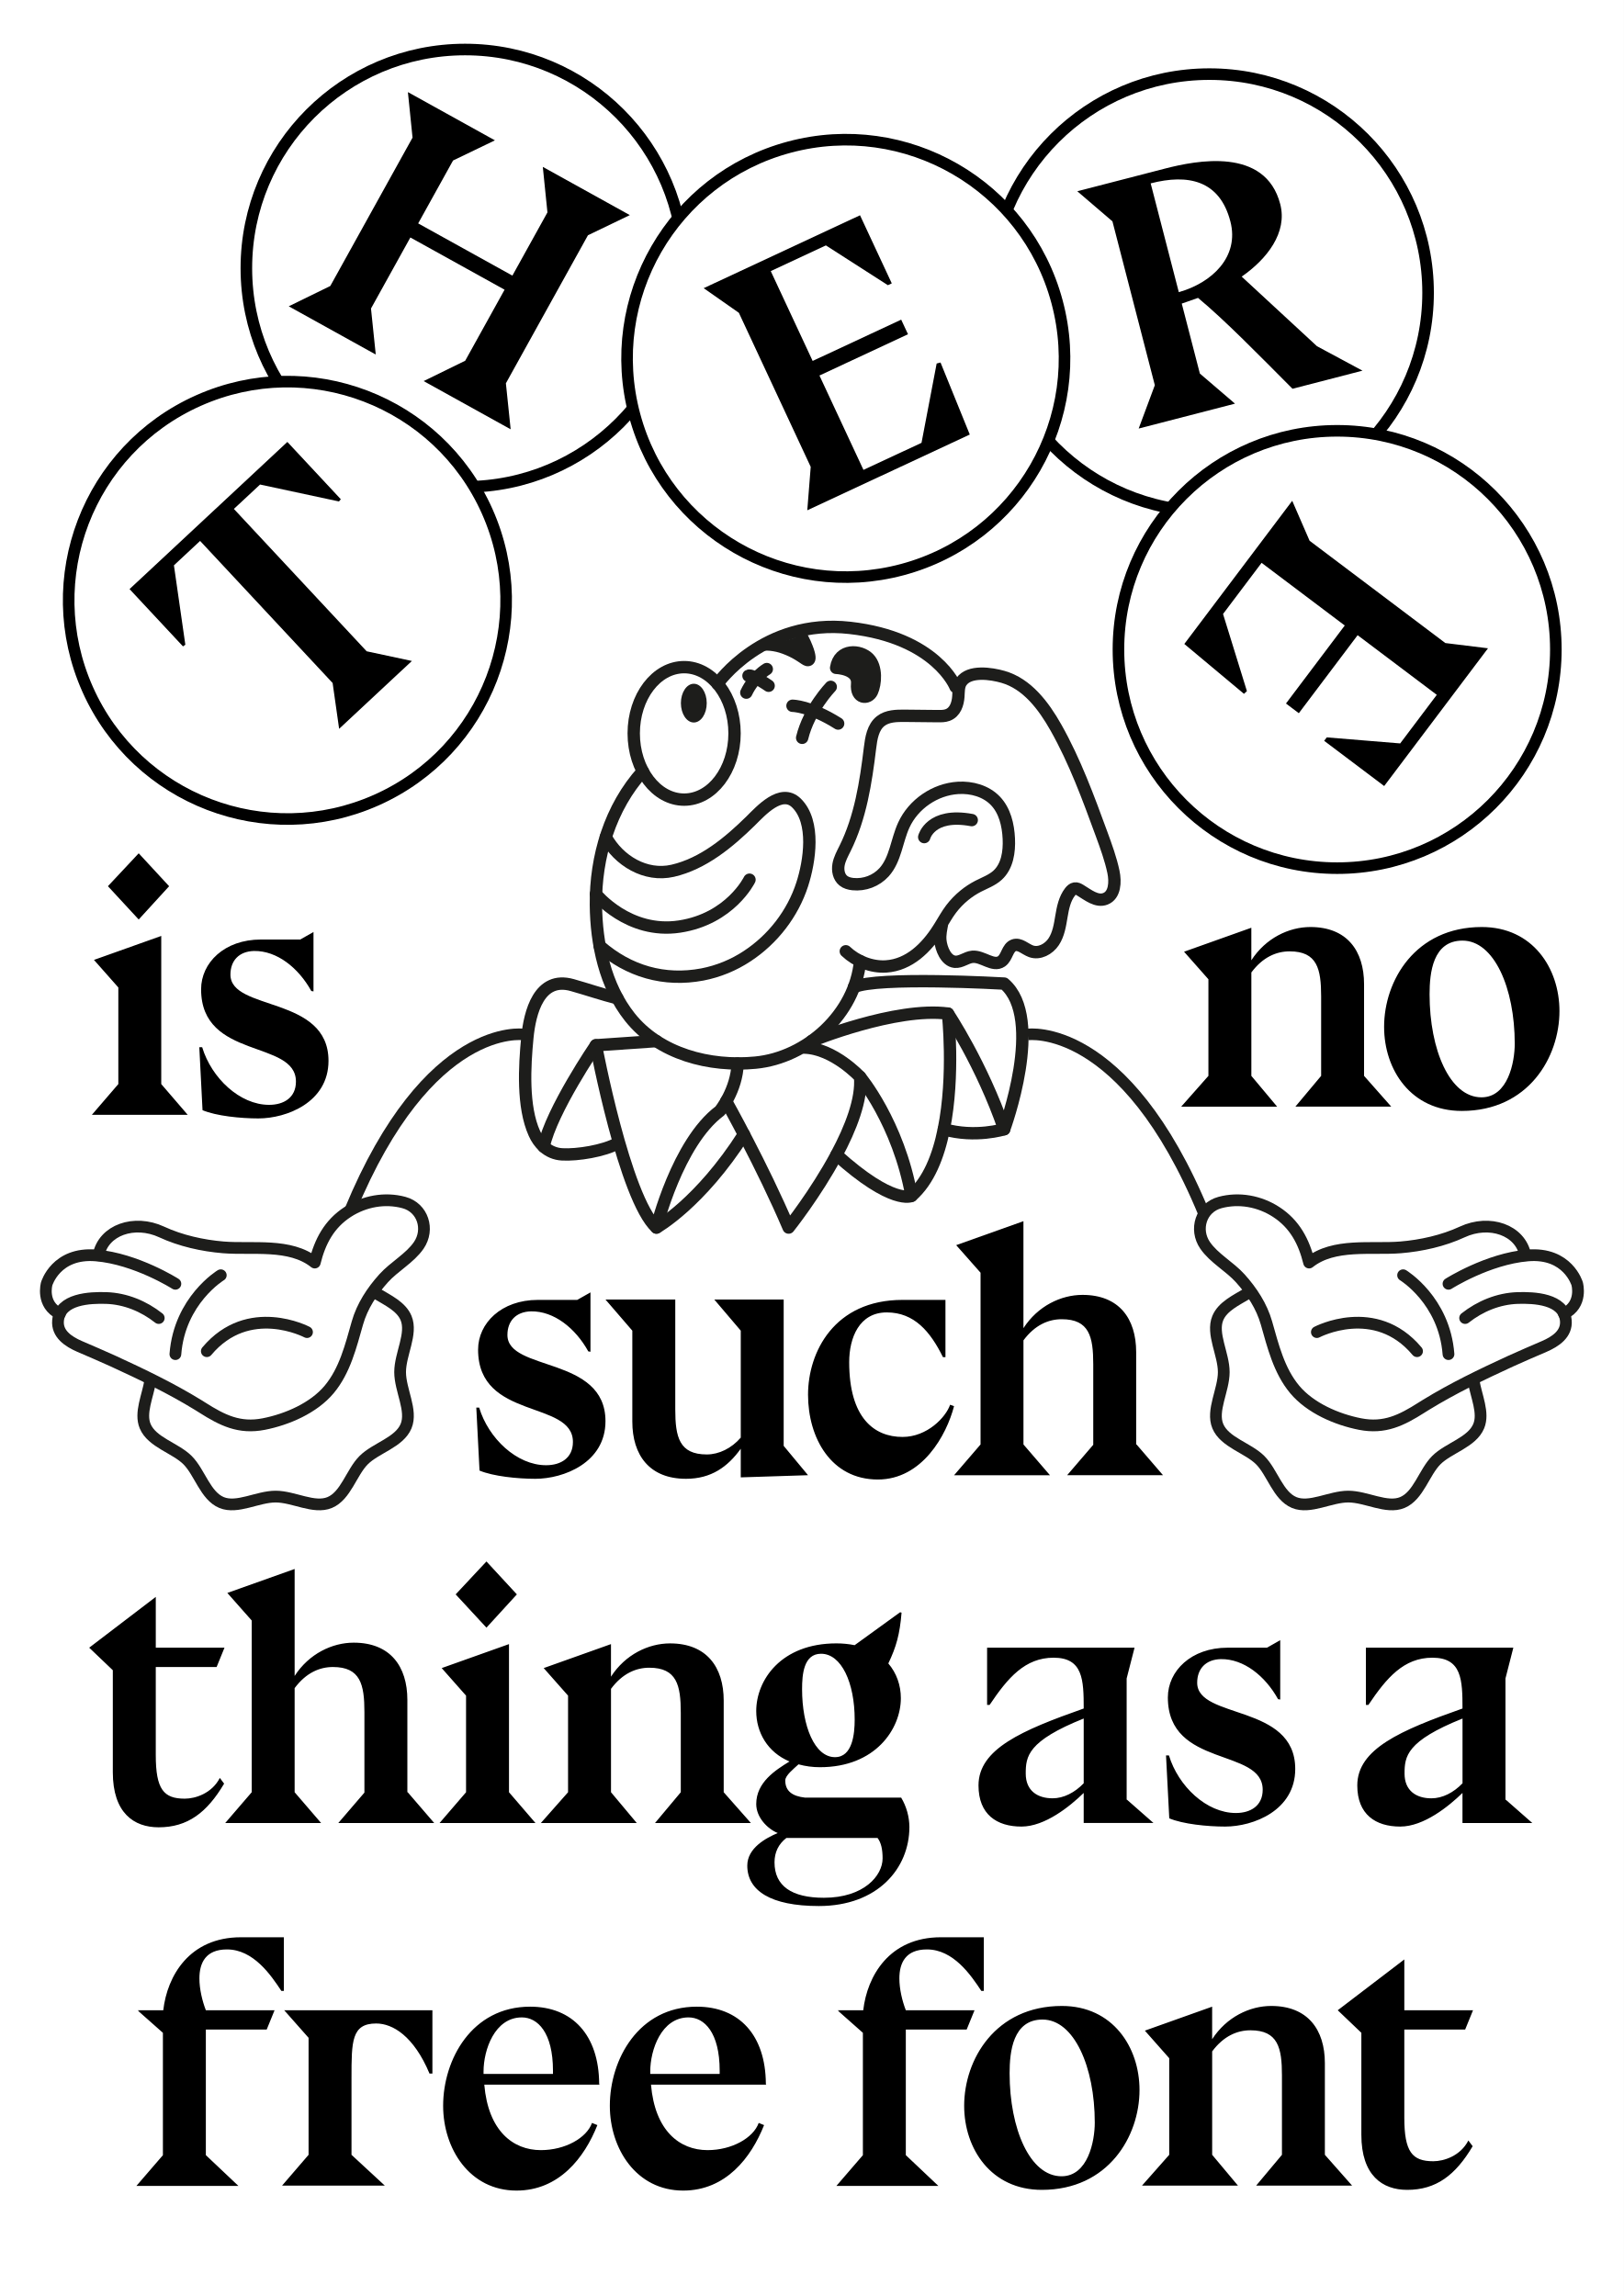
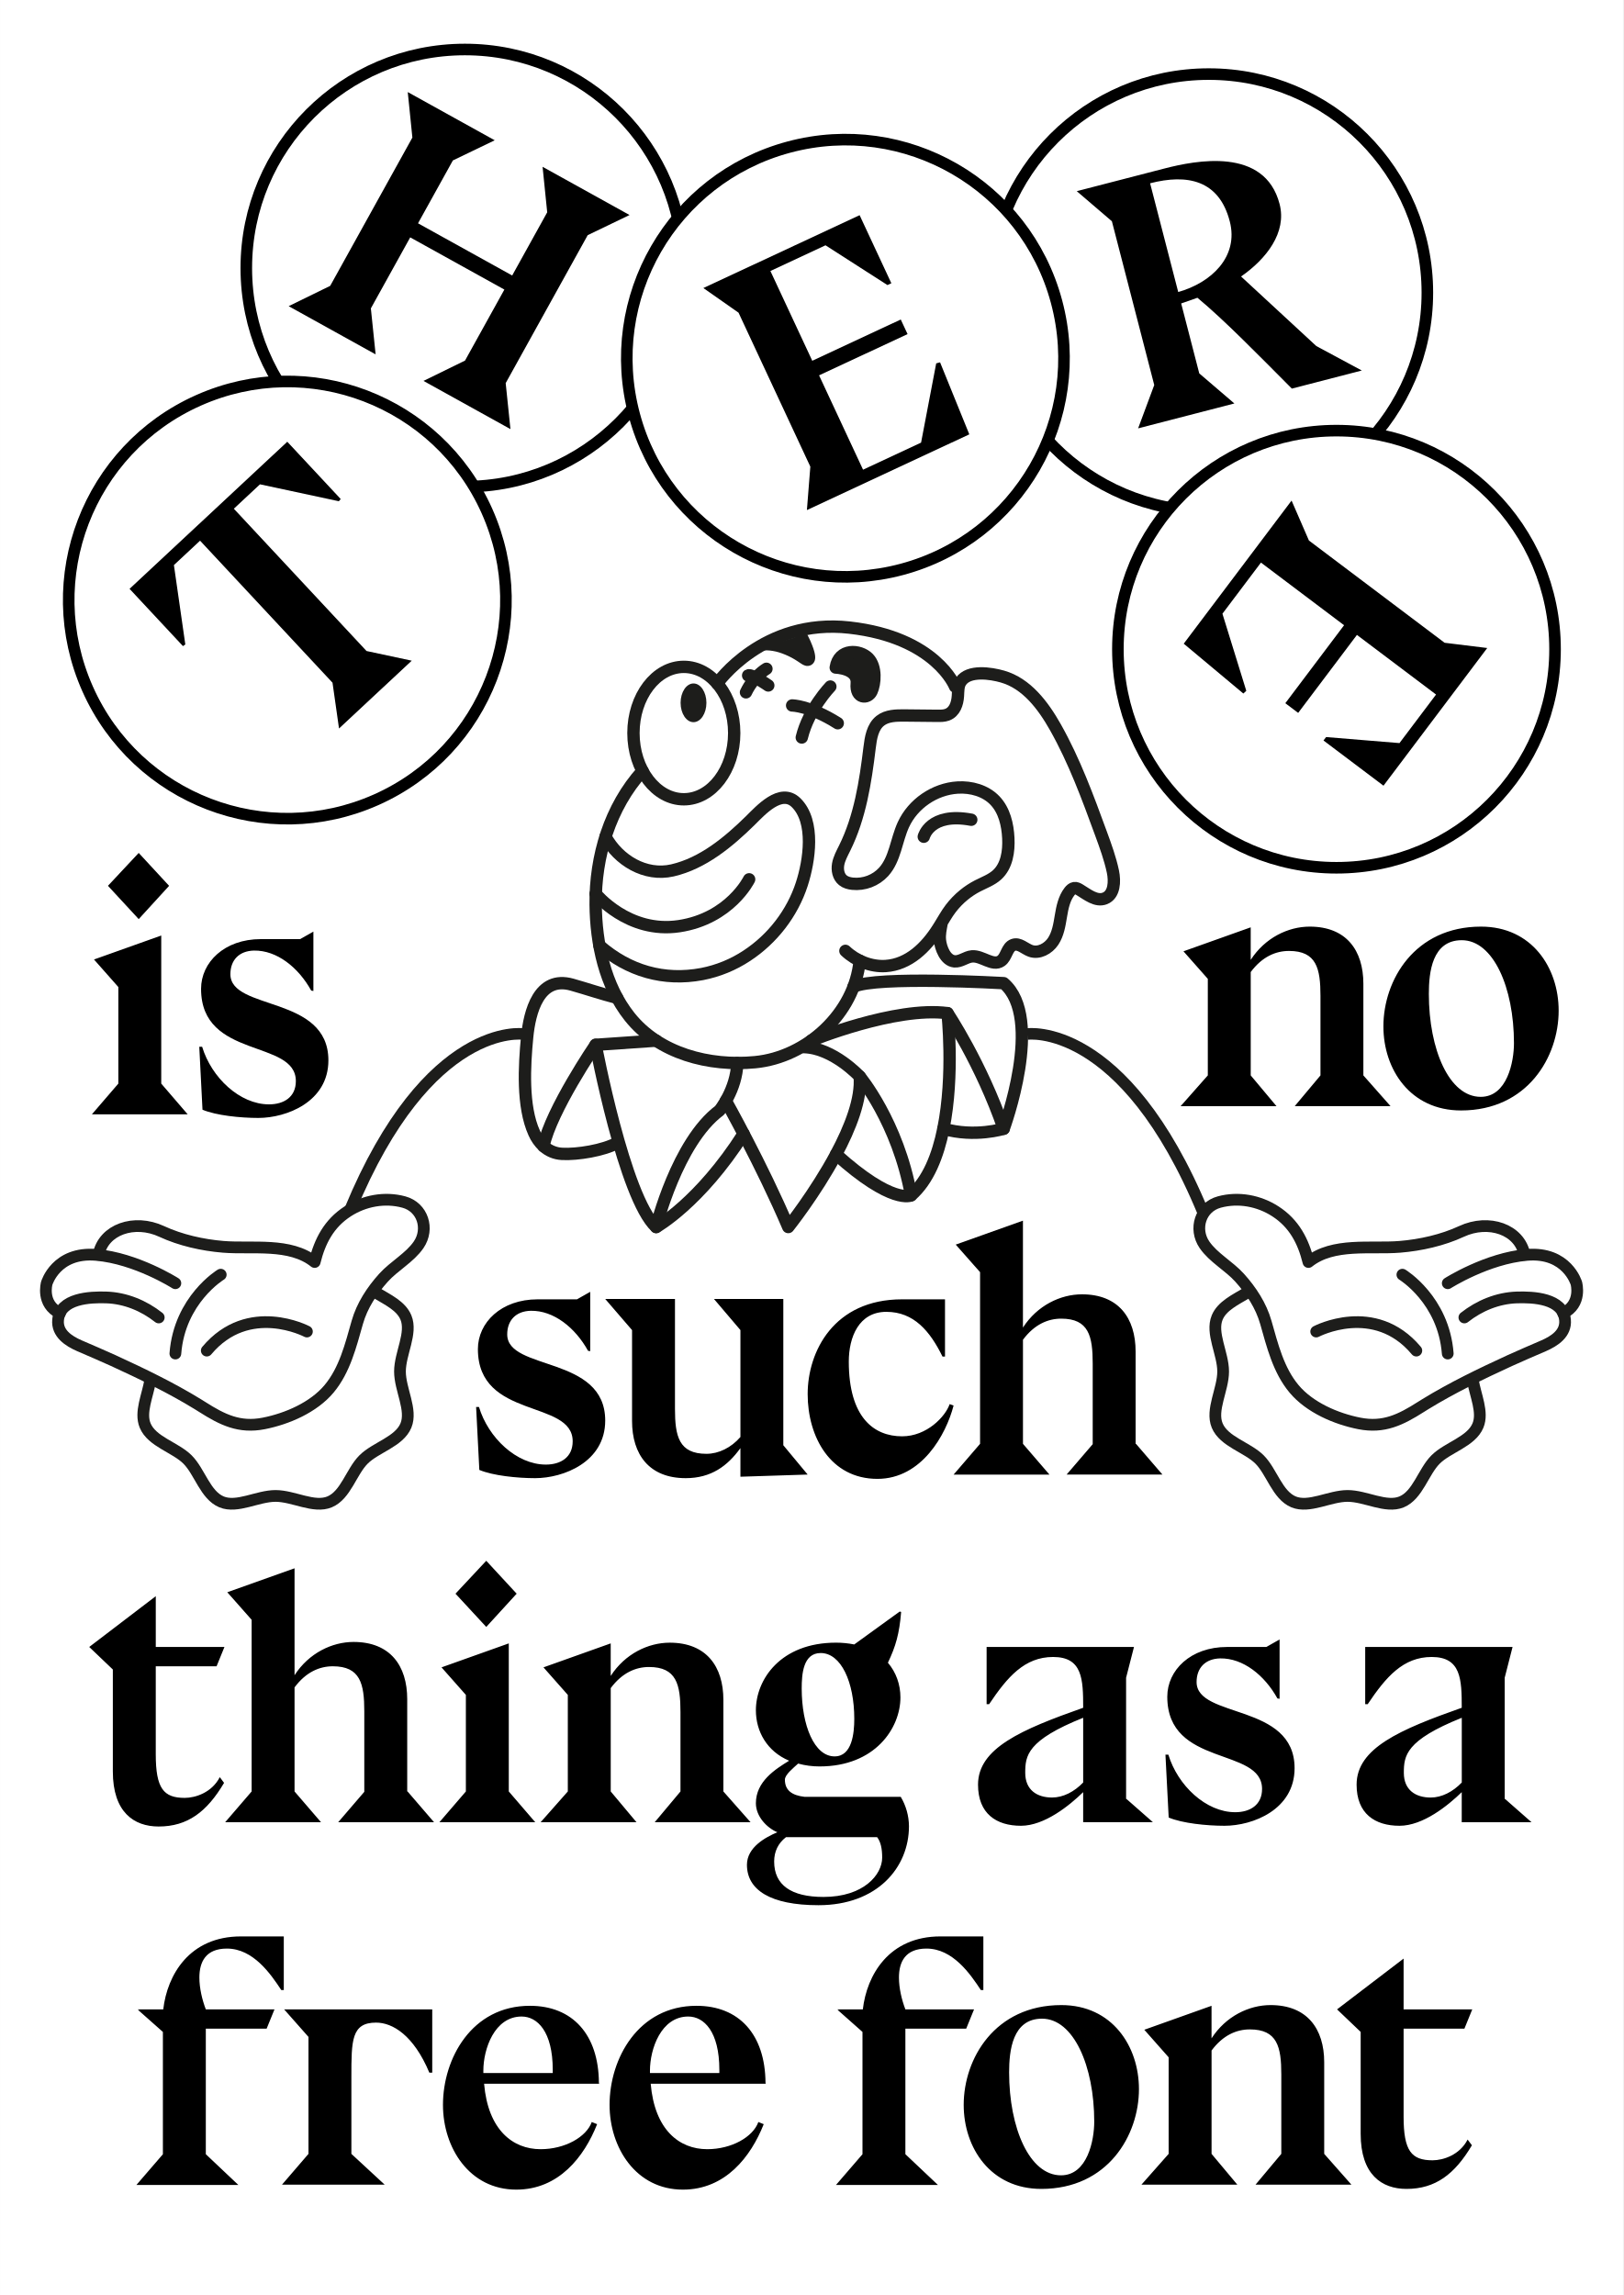
- <svg xmlns="http://www.w3.org/2000/svg" viewBox="0 0 3000 4242.42">
+ <svg xmlns="http://www.w3.org/2000/svg" width="3000" height="4242" viewBox="0 0 3000 4242.42">
  <rect width="3000" height="4242.42" fill="#fff" />
  <path d="M859.17,899.58c223.14,0,404-180.9,404-404s-180.9-404-404-404-404,180.89-404,404,180.89,404,404,404" fill="#fff" />
  <path d="M2234.26,945c223.14,0,404-180.9,404-404s-180.9-404-404-404-404,180.89-404,404,180.9,404,404,404" fill="#fff" />
  <circle cx="859.17" cy="495.54" r="404.04" fill="none" stroke="#000" stroke-width="21.38" />
  <polygon points="934.6 708.22 1086.2 434.71 1163.55 397.46 1002.8 308.35 1011.35 392.47 946.61 509.27 772.56 412.79 836.98 296.57 914.33 259.31 753.58 170.21 762.13 254.32 610.21 528.41 533.44 565.98 694.19 655.09 685.38 570.07 758.13 438.81 932.18 535.29 859.43 666.55 782.66 704.13 943.41 793.23 934.6 708.22" />
  <circle cx="2234.26" cy="540.99" r="404.04" fill="none" stroke="#000" stroke-width="21.38" />
  <path d="M695.31,1478.36c203.85-90.76,295.53-329.59,204.77-533.44S570.49,649.38,366.63,740.14,71.1,1069.72,161.86,1273.58s329.59,295.54,533.45,204.77" fill="#fff" />
  <path d="M2470.29,1604.12c223.15,0,404-180.9,404-404s-180.89-404-404-404-404,180.89-404,404,180.9,404,404,404" fill="#fff" />
  <path d="M1667.12,1052.47c215.54-57.76,343.45-279.31,285.7-494.85S1673.51,214.18,1458,271.94s-343.46,279.3-285.7,494.84,279.3,343.45,494.85,285.7" fill="#fff" />
  <path d="M695.31,1478.36c203.85-90.76,295.53-329.59,204.77-533.44S570.49,649.38,366.63,740.14,71.1,1069.72,161.86,1273.58,491.45,1569.12,695.31,1478.36Z" fill="none" stroke="#000" stroke-width="21.38" />
  <polygon points="338.07 1194.37 342.39 1191.25 321.32 1044.57 369.67 999.48 614.5 1262.03 626.52 1346.65 760.93 1221.3 677.36 1203.41 432.08 940.38 480.43 895.29 626.22 926.57 629.63 922.48 530.89 816.59 239.33 1088.48 338.07 1194.37" />
  <circle cx="2470.29" cy="1200.08" r="404.04" fill="none" stroke="#000" stroke-width="21.38" />
  <path d="M1667.12,1052.47c215.54-57.76,343.45-279.31,285.7-494.85S1673.51,214.18,1458,271.94s-343.46,279.3-285.7,494.84S1451.57,1110.22,1667.12,1052.47Z" fill="none" stroke="#000" stroke-width="21.38" />
  <polygon points="1737.56 669.81 1730.41 671.69 1702.45 818.22 1595.2 868.24 1513.89 693.87 1677.47 617.59 1664.89 590.63 1501.32 666.91 1423.92 500.94 1525.78 453.44 1640.31 526.96 1647.5 523.61 1588.83 397.78 1300.02 532.45 1365.03 578 1497.74 862.62 1491.41 942.89 1791.6 802.91 1737.56 669.81" />
  <polygon points="2298.16 1282.02 2303.59 1277 2259.49 1134.49 2330.71 1039.98 2484.36 1155.77 2375.74 1299.91 2399.5 1317.81 2508.12 1173.67 2654.37 1283.88 2586.74 1373.64 2451.1 1362.49 2446.32 1368.83 2557.2 1452.38 2748.98 1197.88 2670.19 1188.19 2419.39 999.19 2387.3 925.34 2187.96 1189.87 2298.16 1282.02" />
  <path d="M2701.87,1738c58.18,0,96.52,87.27,96.52,190.41,0,34.38-12.56,99.17-61.48,99.17-58.18,0-95.86-87.27-95.86-190.41,0-39.67,5.95-99.17,60.82-99.17M2881,1868.26c0-79.33-49.58-155.36-143.47-155.36-123,0-180.49,99.17-180.49,184.46,0,79.34,49.58,155.37,143.47,155.37,123,0,180.49-99.17,180.49-184.46m-310.73,176.52-50.25-56.86V1818.68c0-62.15-31.73-105.78-99.17-105.78-39.67,0-82.64,20.5-109.09,61.49v-60.16l-124.29,44.3,45,50.91v178.5l-50.25,56.86h177.18l-47.6-56.86V1796.86c21.16-28.43,46.28-39,70.74-39,50.91,0,58.18,32.4,58.18,83.3v146.77l-47.6,56.86h177.18Z" />
  <path d="M368.21,1935l5.95,116.36c25.12,10.58,70.08,15.21,103.14,15.21,52.23,0,129.58-29.75,129.58-106.44,0-121-181.15-91.24-181.15-159.33,0-25.78,15.87-43,43.64-43.63,42.31-.66,82,31.07,105.78,74l4,0.66V1722.1L554.65,1736H481.93c-67.43,0-110.41,43-110.41,91.9,0,130.9,175.2,92.56,175.2,170.57,0,29.75-22.48,43-49.58,43-54.21,0-106.44-49.59-123.63-106.44h-5.29ZM173.61,1773.66l45,50.91v178.51l-48.92,56.86H346.82l-48.92-56.86V1729.37Zm25.78-136.19L256.25,1699l56.2-61.49-56.2-60.82Z" />
  <path d="M1890.79,2256.42l-124.29,44.3,45,50.91V2669l-48.92,56.86h177.18L1890.79,2669V2476.58c21.16-28.43,46.28-39,70.74-39,50.91,0,58.18,32.4,58.18,83.3v148.75l-48.26,56.2h177.18L2099.7,2669H2099V2498.4c0-62.15-31.73-105.78-99.17-105.78-39.67,0-82.64,20.49-109.09,61.48V2256.42Zm-144.12,251.23V2401.87h-79.33c-126.28,0-174.54,96.53-174.54,175.2,0,79.34,42.31,156.69,128.92,156.69,82,0,126.94-82,140.82-135.53l-7.27-2.64c-7.93,23.14-42.31,59.5-87.93,59.5-52.23,0-98.51-35-98.51-138.18,0-45,18.51-91.9,69.42-91.9s80.66,35.7,103.8,82.64h4.63Zm-499.15-106.44H1118.6l49.58,57.52v167.93c0,62.15,31.73,105.78,99.17,105.78,46.94,0,77.35-22.48,101.15-55.54v52.89l124.29-4-45-54.21v-270.4H1319.59l48.92,57.52v197.68c-17.19,19.83-40.33,31.07-62.81,31.07-50.91,0-58.18-32.4-58.18-83.3v-203ZM879.94,2600.87l5.95,116.36C911,2727.81,956,2732.44,989,2732.44c52.23,0,129.58-29.75,129.58-106.44,0-121-181.15-91.24-181.15-159.33,0-25.78,15.87-43,43.64-43.64,42.31-.66,82,31.07,105.78,74l4,0.66V2388l-24.46,13.88H993.65c-67.43,0-110.41,43-110.41,91.9,0,130.9,175.2,92.56,175.2,170.57,0,29.75-22.48,43-49.58,43-54.21,0-106.44-49.58-123.63-106.44h-5.29Z" />
  <path d="M2594.39,3620.55l-123,93.88,43.63,41.65V3944.5c0,75.37,39,101.81,84.63,101.81,53.55,0,89.25-27.11,121-80.66l-7.93-10.58c-14.54,28.43-45,38.35-64.79,38.35-39,0-53.55-17.19-53.55-80.66V3750.13h112.39l14.54-35.7H2594.39v-93.88Zm-96.52,417.83-50.25-56.86V3812.27c0-62.15-31.73-105.78-99.17-105.78-39.67,0-82.64,20.49-109.09,61.48v-60.16l-124.29,44.3,45,50.91v178.51l-50.25,56.86H2287l-47.6-56.86V3790.46c21.16-28.43,46.28-39,70.74-39,50.91,0,58.18,32.39,58.18,83.3v146.77l-47.6,56.86h177.18ZM1926,3731.62c58.18,0,96.53,87.27,96.53,190.4,0,34.38-12.56,99.17-61.48,99.17-58.18,0-95.86-87.27-95.86-190.41,0-39.67,5.95-99.17,60.82-99.17m179.17,130.24c0-79.33-49.58-155.36-143.46-155.36-123,0-180.49,99.17-180.49,184.45,0,79.34,49.58,155.37,143.46,155.37,123,0,180.49-99.17,180.49-184.46m-287.59-282.3h-79.34c-95.2,0-136.19,71.4-143.46,134.87h-46.94l3.31,2-3.31-1.32,46.28,41v226.11L1545.18,4039H1733.6l-60.16-56.86V3750.13h112.39l14.54-35.7H1673.44c-6.61-17.19-11.9-39-11.9-58.84,0-29.09,11.9-53.55,50.91-53.55,48.92,0,81.32,47.6,100.49,76.69h4.63v-99.17Zm-488,252.55H1201.29v-4.63c0-39.67,20.49-99.83,70.74-99.83,29.09,0,57.52,27.77,57.52,98.51v6Zm85.29,19.17h0.66l-0.66-1.32c-0.66-89.25-48.92-142.14-127.6-142.14-107.76,0-160.65,97.85-160.65,183.13,0,79.34,48.92,156.69,135.53,156.69,78.68,0,125.61-60.82,149.42-121l-9.92-4c-9.92,27.77-49.58,50.25-94.54,50.25-51.57,0-97.19-35.7-104.46-121h212.22v-0.66Zm-393.25-19.17H893.33v-4.63c0-39.67,20.49-99.83,70.74-99.83,29.09,0,57.52,27.77,57.52,98.51v6Zm85.29,19.17h0.66l-0.66-1.32c-0.66-89.25-48.92-142.14-127.6-142.14-107.76,0-160.65,97.85-160.65,183.13,0,79.34,48.92,156.69,135.53,156.69,78.67,0,125.61-60.82,149.42-121l-9.92-4c-9.92,27.77-49.59,50.25-94.54,50.25-51.57,0-97.19-35.7-104.46-121h212.22v-0.66Zm-308.08-19.83v-117H525.08l45,50.91v216.19l-48.92,56.86H710.86l-61.48-56.86V3839.38c0-67.43,0-100.49,45.62-100.49,30.41,0,69.42,23.14,98.51,92.56h5.29ZM524.43,3579.56H445.09c-95.2,0-136.19,71.4-143.46,134.87H254.68l3.31,2-3.31-1.32,46.28,41v226.11L252,4039H440.46l-60.16-56.86V3750.13H492.69l14.54-35.7H380.3c-6.61-17.19-11.9-39-11.9-58.84,0-29.09,11.9-53.55,50.91-53.55,48.92,0,81.32,47.6,100.49,76.69h4.63v-99.17Z" />
  <path d="M2701.92,3295.07c-16.53,17.19-37,27.77-57.52,27.77-27.77,0-49.58-13.88-49.58-45.62s3.3-60.16,107.1-101.81v119.66Zm0,73.39h128.92l-48.92-43h-0.66V3101.36l14.54-56.86H2523.41v105.78H2528c33.72-50.25,65.45-87.27,118.34-87.27,54.21,0,55.53,41,55.53,93.88-114.38,40.33-194.37,74.71-194.37,142.14,0,53.55,33.72,76,79.34,76,43.64,0,89.91-37.68,115-62.15v55.54Zm-547.77-125,6,116.36c25.12,10.58,70.08,15.21,103.14,15.21,52.23,0,129.58-29.75,129.58-106.44,0-121-181.15-91.23-181.15-159.33,0-25.78,15.87-43,43.64-43.63,42.31-.66,82,31.07,105.78,74l4,0.66V3030.62l-24.46,13.88h-72.72c-67.44,0-110.41,43-110.41,91.9,0,130.9,175.2,92.56,175.2,170.57,0,29.75-22.48,43-49.58,43-54.21,0-106.44-49.58-123.63-106.44h-5.29Zm-152.06,51.57c-16.53,17.19-37,27.77-57.52,27.77-27.77,0-49.59-13.88-49.59-45.62s3.31-60.16,107.1-101.81v119.66Zm0,73.39H2131l-48.92-43h-0.66V3101.36L2096,3044.5H1823.59v105.78h4.63c33.72-50.25,65.45-87.27,118.34-87.27,54.21,0,55.53,41,55.53,93.88-114.37,40.33-194.37,74.71-194.37,142.14,0,53.55,33.72,76,79.34,76,43.63,0,89.91-37.68,115-62.15v55.54Zm-380.81,27.77c6.61,8.6,9.26,21.16,9.26,37.68,0,31.73-34.38,72.72-108.43,72.72-59.5,0-91.24-21.82-91.24-65.45,0-18.51,7.27-33.72,21.82-45h168.59Zm-104.46-340.48c37.68,0,62.15,53.55,62.15,121.65,0,26.44-4,69.42-36.36,69.42-37.68,0-60.82-57.52-60.82-125.61,0-26.45,2.64-65.45,35-65.45m146.11-76.69-84,60.82a171.29,171.29,0,0,0-33.72-3.31c-102.47,0-148.09,68.1-148.09,125,0,39,20.49,76,61.48,93.22-25.78,15.87-61.48,38.35-61.48,78.67,0,24.46,20.49,45.62,39.67,53.55-21.82,9.26-56.2,27.77-56.2,60.16,0,46.28,43,74.71,132.23,74.71,108.43,0,167.27-69.42,167.27-146.11a107.79,107.79,0,0,0-15.21-54.21H1487.08c-23.14-2.65-36.36-11.9-36.36-31.73,0-9.26,15.21-21.16,24.46-29.75a147.68,147.68,0,0,0,39.67,5.29c102.48,0,149.42-70.74,149.42-127.6,0-23.8-7.93-46.28-23.14-64.13,14.54-30.41,21.16-53.55,24.46-93.88Zm-275.69,389.4L1337,3311.6V3142.35c0-62.15-31.73-105.78-99.17-105.78-39.67,0-82.64,20.49-109.09,61.48v-60.16l-124.29,44.3,45,50.91v178.5l-50.25,56.86h177.18l-47.6-56.86V3120.53c21.16-28.43,46.28-39,70.74-39,50.91,0,58.18,32.4,58.18,83.3V3311.6l-47.6,56.86h177.18ZM816,3082.19l45,50.91v178.5l-48.92,56.86H989.25l-48.92-56.86V3037.89ZM841.82,2946l56.86,61.48,56.2-61.48-56.2-60.82Zm-297.5-46.94L420,2943.35l45,50.91V3311.6l-48.92,56.86H593.24l-48.92-56.86V3119.21c21.16-28.43,46.28-39,70.74-39,50.91,0,58.18,32.4,58.18,83.3v148.75L625,3368.46H802.16l-48.92-56.86h-0.66V3141c0-62.15-31.73-105.78-99.17-105.78-39.67,0-82.64,20.5-109.09,61.49V2899.06ZM287.8,2950.62l-123,93.88,43.63,41.65v188.42c0,75.37,39,101.81,84.62,101.81,53.55,0,89.25-27.11,121-80.66l-7.93-10.58c-14.54,28.43-45,38.34-64.79,38.34-39,0-53.55-17.19-53.55-80.66V3080.21H400.19l14.54-35.7H287.8v-93.88Z" />
  <path d="M2125.79,338.81c68.49-17.71,127.43-6.32,147.29,70.49,16.89,65.29-34.2,113.33-95.31,130.5ZM2517.12,684.9l-84.07-45.18-139.1-128.6c46.88-32.61,84.81-81.34,71.24-133.83-27.48-106.25-155.39-80.68-213-65.78l-161.94,41.88,64.91,55.6,78.3,302.75-29.82,80.1,177.94-46-64.91-55.6-33.44-129.29,30.06-10.51c49.56,41.13,111.81,104.93,174.54,167.92Z" />
  <path d="M966.9,1911.44s-175.22-25.27-319.93,325" fill="none" stroke="#1d1d1b" stroke-width="21.38" />
  <path d="M1898.52,1911.44s178.44-25.74,325.81,331" fill="none" stroke="#1d1d1b" stroke-width="21.38" />
  <path d="M1562.57,1757.73c19.49,18.5,47.45,29.72,74.36,28,42.93-2.81,74.87-34.8,96.71-69.24q1.72-2.72,3.41-5.42c6.58-10.48,12.47-21.46,20-31.35a149.31,149.31,0,0,1,24.54-25.43,146.44,146.44,0,0,1,25.42-16.68c12.31-6.34,25.76-11.11,36-20.46,18-16.45,21.87-43.29,20.71-67.63-1.2-25.2-7.34-51.56-24.79-69.77s-43.94-25.48-69-23.94c-42.49,2.6-82.54,30.08-100.25,68.79-13.18,28.79-15.19,63.45-36.32,87a68.7,68.7,0,0,1-57.81,22c-6.26-.71-12.62-2.39-17.53-6.34-8.4-6.76-10.76-18.89-8.89-29.5s7.24-20.22,12-29.88c28.51-57.43,38.42-122.08,46.14-185.72,2.21-18.24,5.35-38.5,19.82-49.83,12.3-9.62,29.25-9.89,44.87-9.73l60.62,0.63c6.06,0.07,12.28.1,18-2,14.18-5.21,19-20.53,19.94-34.34,0.61-9.21.1-19.13,5.19-26.82,14.67-22.16,56.12-15.46,77.26-9.4,44.53,12.76,75,53.27,97.78,93.62,35.05,62.15,59.74,129.49,84.26,196.48,8.44,23.07,16.92,46.23,22,70.26,3.91,18.48,2.75,42.88-14.86,49.74-16,6.24-32.07-7.15-46.74-16.05-3-1.83-6.39-3.54-9.87-3s-6.43,3.31-8.67,6.18c-10,12.89-13.33,29.63-16,45.74s-5.27,32.84-14.27,46.46-26.51,23.17-41.86,17.6c-10.86-3.94-20.89-14.84-31.78-11-12,4.24-12.31,22.38-22.8,29.62-15.42,10.64-34.89-10-53.55-8.41-11.37,1-21.3,10.39-32.66,9.18-16.68-1.78-25.14-24.68-26.65-38.91-1.2-11.41,1.42-21.76,3.4-32.83" fill="none" stroke="#1d1d1b" stroke-linecap="round" stroke-linejoin="round" stroke-width="22.84" />
  <path d="M1707.44,1546.72s11.42-45.67,87.78-31.4" fill="none" stroke="#1d1d1b" stroke-linecap="round" stroke-linejoin="round" stroke-width="22.84" />
  <ellipse cx="1263.9" cy="1355.11" rx="93.13" ry="122.39" fill="none" stroke="#1d1d1b" stroke-linecap="round" stroke-linejoin="round" stroke-width="22.84" />
  <path d="M1305.65,1299.2c0,19.77-10.69,35.8-23.87,35.8s-23.86-16-23.86-35.8,10.69-35.8,23.86-35.8,23.87,16,23.87,35.8" fill="#1d1d1b" />
  <path d="M1534.74,1269.11s-40,41.39-52.81,94.2" fill="none" stroke="#1d1d1b" stroke-linecap="round" stroke-linejoin="round" stroke-width="22.84" />
  <path d="M1464.08,1304.08s32.38,0,84.34,32.83" fill="none" stroke="#1d1d1b" stroke-linecap="round" stroke-linejoin="round" stroke-width="22.84" />
  <path d="M1416.59,1236.28s-23.55,13.56-37.82,43.53" fill="none" stroke="#1d1d1b" stroke-linecap="round" stroke-linejoin="round" stroke-width="22.84" />
  <path d="M1420,1267.1s-31.52-21.93-37.22-18.46" fill="none" stroke="#1d1d1b" stroke-linecap="round" stroke-linejoin="round" stroke-width="22.84" />
  <path d="M1325.56,1263.4s84.75-121.32,244.62-103.24,195.07,109,195.07,109" fill="none" stroke="#1d1d1b" stroke-linecap="round" stroke-linejoin="round" stroke-width="22.84" />
  <path d="M1544.7,1234s41.51,1.14,38.83,29.53,20.66,29.12,27.39,14.67,9.4-45.55-5.92-61.39-54.63-19.35-60.3,17.18" fill="#1d1d1b" />
  <path d="M1544.7,1234s41.51,1.14,38.83,29.53,20.66,29.12,27.39,14.67,9.4-45.55-5.92-61.39S1550.37,1197.44,1544.7,1234Z" fill="none" stroke="#1d1d1b" stroke-linecap="round" stroke-linejoin="round" stroke-width="22.84" />
  <path d="M1394.5,1199.88s35.52-19.63,92.72,17.44c20.8,13.48-7-42.21-7-42.21" fill="#1d1d1b" />
  <path d="M1392,1195l0.37-.23,1.46-.8c1.17-.6,2.84-1.41,5-2.28a74.71,74.71,0,0,1,18.46-4.32,80.47,80.47,0,0,1,12.57-.35,104.83,104.83,0,0,1,13.91,1.43l7.23,1.42c2.4,0.62,4.78,1.36,7.22,2.06,4.85,1.42,9.59,3.34,14.31,5.24,4.58,2.15,9.34,4.09,13.62,6.59l6.5,3.53c0-.11,2.28,1.29,2.09,1.05a1.87,1.87,0,0,0-.67-0.32,2.44,2.44,0,0,0-.7-0.13,5.94,5.94,0,0,0-2.11,0l-0.52.1a7.14,7.14,0,0,0-.9.18,8,8,0,0,0-1.75.69,10.39,10.39,0,0,0-2.85,2.25,10.58,10.58,0,0,0-1.4,2.15,6.07,6.07,0,0,0-.34,1l-0.14.38a3.73,3.73,0,0,0-.13.71,0.13,0.13,0,0,0,0,.09,0.64,0.64,0,0,1-.07-0.33,33.1,33.1,0,0,0-1-4.12c-1-3.24-2.2-6.63-3.39-9.74-2.45-6.22-4.76-11.53-6.28-15.24l-2.43-5.74-0.09-.2a11.43,11.43,0,0,1,20.52-10l0.89,1.61c0.58,1,1.36,2.52,2.32,4.45a168.93,168.93,0,0,1,7.37,16.44,104,104,0,0,1,4.05,12.06,52,52,0,0,1,1.52,8.19,22.82,22.82,0,0,1,.08,2.9l-0.09,1.71a21.55,21.55,0,0,1-.4,2.32l-0.29,1.19c-0.19.58-.42,1.15-0.67,1.72a14,14,0,0,1-6.36,6.83,13.72,13.72,0,0,1-4.74,1.45,19,19,0,0,1-3.78,0c-0.78-.14-1.56-0.33-2.33-0.54a18.9,18.9,0,0,1-3.82-1.54,41.39,41.39,0,0,1-3.85-2.34l-5.42-3.64c-3.6-2.6-7.53-4.6-11.37-6.89-3.92-2-7.87-4.08-11.88-5.66l-6-2.37-5.93-2a88.26,88.26,0,0,0-11.46-2.67,73.36,73.36,0,0,0-10.43-1.07,61.36,61.36,0,0,0-15.5,1.11c-1.81.37-3.2,0.74-4.08,1a8.91,8.91,0,0,0-1.26.42l-0.07,0a5.5,5.5,0,0,1-5-9.75" fill="#1d1d1b" />
  <path d="M1187.54,1425.15c-60.38,66.89-87.55,157.94-86.64,247,0.74,71.66,16.83,149.44,62.7,207.2,54.52,68.66,147.62,92.22,232.06,84.14,95.28-9.12,184.06-90,193.27-187.64" fill="none" stroke="#1d1d1b" stroke-linecap="round" stroke-linejoin="round" stroke-width="22.84" />
  <path d="M1119.17,1546.72c23.83,43.51,73.37,73.78,123.62,62.23,56.43-13,103.9-52.65,144.17-92.26,18.58-18.28,56.13-60.55,84.37-33,35.84,35,24.42,108.07,10.66,150.55-17.47,53.92-54.22,101.38-101.56,132.43a229.48,229.48,0,0,1-82.86,33.91c-70.59,13.35-136-5.83-189.71-52.67" fill="none" stroke="#1d1d1b" stroke-linecap="round" stroke-linejoin="round" stroke-width="22.84" />
  <path d="M1100.88,1652.11s60.13,74.22,154.33,59.95,129.41-86.59,129.41-86.59" fill="none" stroke="#1d1d1b" stroke-linecap="round" stroke-linejoin="round" stroke-width="22.84" />
  <path d="M1140.72,1844.65c-28.14-7.18-55.62-16.56-83.52-24.45-61.31-17.34-78.42,50.37-82.93,96.92-5.16,53.22-9.37,127.85,13.06,177.26a73.71,73.71,0,0,0,17.13,24.26,54.35,54.35,0,0,0,34.16,14.34c28.23,1.63,77.18-6.42,102.11-20.32" fill="none" stroke="#1d1d1b" stroke-linecap="round" stroke-linejoin="round" stroke-width="22.84" />
  <path d="M1212.73,1923.67l-111.85,7.72s53.18,282.61,111.85,336.85c0,0,38.68-157,117.18-215.53,0,0,31.39-38.48,32.82-87.75" fill="none" stroke="#1d1d1b" stroke-linecap="round" stroke-linejoin="round" stroke-width="22.84" />
  <path d="M1341.58,2035.1s66.84,119,115.37,233.14c0,0,49.85-62.48,88.38-134.44,26.32-49.16,47.35-102.76,43.61-143.89,0,0-48.81-52.81-102.82-54.24" fill="none" stroke="#1d1d1b" stroke-linecap="round" stroke-linejoin="round" stroke-width="22.84" />
  <path d="M1212.73,2268.24s80.46-44.83,161.63-172.28" fill="none" stroke="#1d1d1b" stroke-linecap="round" stroke-linejoin="round" stroke-width="22.84" />
  <path d="M1100.88,1931.39s-82.19,120.44-96.44,187.25" fill="none" stroke="#1d1d1b" stroke-linecap="round" stroke-linejoin="round" stroke-width="22.84" />
  <path d="M1588.93,1989.91s70.7,84.21,95,219.81c0,0-34.5,18-138.57-75.92" fill="none" stroke="#1d1d1b" stroke-linecap="round" stroke-linejoin="round" stroke-width="22.84" />
  <path d="M1499.26,1923.67s155.38-63.65,252.08-50.8c0,0,62.45,93.32,103.84,213.65,0,0,75.65-204.66,0-269.11,0,0-235.5-13.6-277.61,6.65" fill="none" stroke="#1d1d1b" stroke-linecap="round" stroke-linejoin="round" stroke-width="22.84" />
  <path d="M1751.33,1872.87s12.61,113.62-7.64,213.66c-10,49.55-28.12,95.77-59.8,123.19" fill="none" stroke="#1d1d1b" stroke-linecap="round" stroke-linejoin="round" stroke-width="22.84" />
  <path d="M1855.17,2086.53s-53.11,16.69-111.48,0" fill="none" stroke="#1d1d1b" stroke-linecap="round" stroke-linejoin="round" stroke-width="22.84" />
  <path d="M293.28,2435.4c-27.59-21.79-61.43-35.81-96.77-37-30.38-1-85.61,1.3-89.29,41.68-2.27,24.85,19.54,38.93,39.56,47.66,20.87,9.1,41.82,17.85,62.54,27.38,53.17,24.46,106.34,50,156.27,80.65q4.09,2.51,8.14,5.08c37.09,23.57,68.51,39.28,113.51,30.46,43.21-8.47,92.2-29.59,120.92-64,29-34.74,40-80.27,52.13-122.82,8.82-31.05,27.05-58.79,48.49-82.59,19.55-21.7,48.52-37,64.88-60.84,20.17-29.43,7.51-69.66-27.43-79.08-35.26-9.51-73.21-2.44-103.7,17.31-34.47,22.32-51.46,54.83-61,93.6-45.76-36.46-115-23.62-169-28.07-38.35-3.17-78.89-12.23-113.84-28.45-50.62-23.51-107.57-3.67-116.61,42.91" fill="none" stroke="#1d1d1b" stroke-linecap="round" stroke-linejoin="round" stroke-width="21.69" />
  <path d="M324,2372.13s-72.32-46.1-146.44-52.43-91.3,52.43-91.3,52.43-10.85,38.52,24.41,55.42" fill="none" stroke="#1d1d1b" stroke-linecap="round" stroke-miterlimit="10" stroke-width="21.69" />
  <path d="M407.86,2356.31s-76.16,46.1-83.84,145.77" fill="none" stroke="#1d1d1b" stroke-linecap="round" stroke-linejoin="round" stroke-width="21.69" />
  <path d="M567.18,2461.39s-107.8-56.95-185.09,35.26" fill="none" stroke="#1d1d1b" stroke-linecap="round" stroke-linejoin="round" stroke-width="21.69" />
  <path d="M695,2389.66c21.61,13,46.29,24.34,55.19,45.8,12,28.94-11,66.56-11,99.83s23,70.9,11,99.84c-12.44,30-55.73,40.23-78.34,62.84s-32.84,65.89-62.83,78.34c-28.94,12-66.56-11-99.84-11s-70.89,23-99.83,11c-30-12.44-40.23-55.72-62.84-78.33s-65.89-32.84-78.34-62.84c-10.14-24.44,4.67-55.09,9.51-84.07" fill="none" stroke="#1d1d1b" stroke-linecap="round" stroke-linejoin="round" stroke-width="21.69" />
  <path d="M2706.72,2435.4c27.59-21.79,61.43-35.81,96.77-37,30.38-1,85.61,1.3,89.29,41.68,2.27,24.85-19.54,38.93-39.56,47.66-20.87,9.1-41.82,17.85-62.54,27.38-53.18,24.46-106.34,50-156.27,80.65q-4.09,2.51-8.14,5.08c-37.09,23.57-68.51,39.28-113.5,30.46-43.21-8.47-92.21-29.59-120.93-64-29-34.74-40-80.27-52.13-122.82-8.82-31.05-27.05-58.79-48.49-82.59-19.55-21.7-48.52-37-64.88-60.84-20.17-29.43-7.51-69.66,27.43-79.08,35.26-9.51,73.21-2.44,103.7,17.31,34.47,22.32,51.46,54.83,61,93.6,45.76-36.46,115-23.62,169-28.07,38.35-3.17,78.89-12.23,113.84-28.45,50.62-23.51,107.57-3.67,116.61,42.91" fill="none" stroke="#1d1d1b" stroke-linecap="round" stroke-linejoin="round" stroke-width="21.69" />
  <path d="M2676,2372.13s72.32-46.1,146.44-52.43,91.3,52.43,91.3,52.43,10.85,38.52-24.41,55.42" fill="none" stroke="#1d1d1b" stroke-linecap="round" stroke-miterlimit="10" stroke-width="21.69" />
  <path d="M2592.14,2356.31s76.16,46.1,83.84,145.77" fill="none" stroke="#1d1d1b" stroke-linecap="round" stroke-linejoin="round" stroke-width="21.69" />
  <path d="M2432.82,2461.39s107.8-56.95,185.09,35.26" fill="none" stroke="#1d1d1b" stroke-linecap="round" stroke-linejoin="round" stroke-width="21.69" />
  <path d="M2305,2389.66c-21.61,13-46.29,24.34-55.19,45.8-12,28.94,11,66.56,11,99.83s-23,70.9-11,99.84c12.44,30,55.73,40.23,78.34,62.84s32.84,65.89,62.83,78.34c28.94,12,66.56-11,99.84-11s70.9,23,99.83,11c30-12.44,40.23-55.72,62.84-78.33s65.9-32.84,78.34-62.84c10.14-24.44-4.68-55.09-9.51-84.07" fill="none" stroke="#1d1d1b" stroke-linecap="round" stroke-linejoin="round" stroke-width="21.69" />
</svg>
